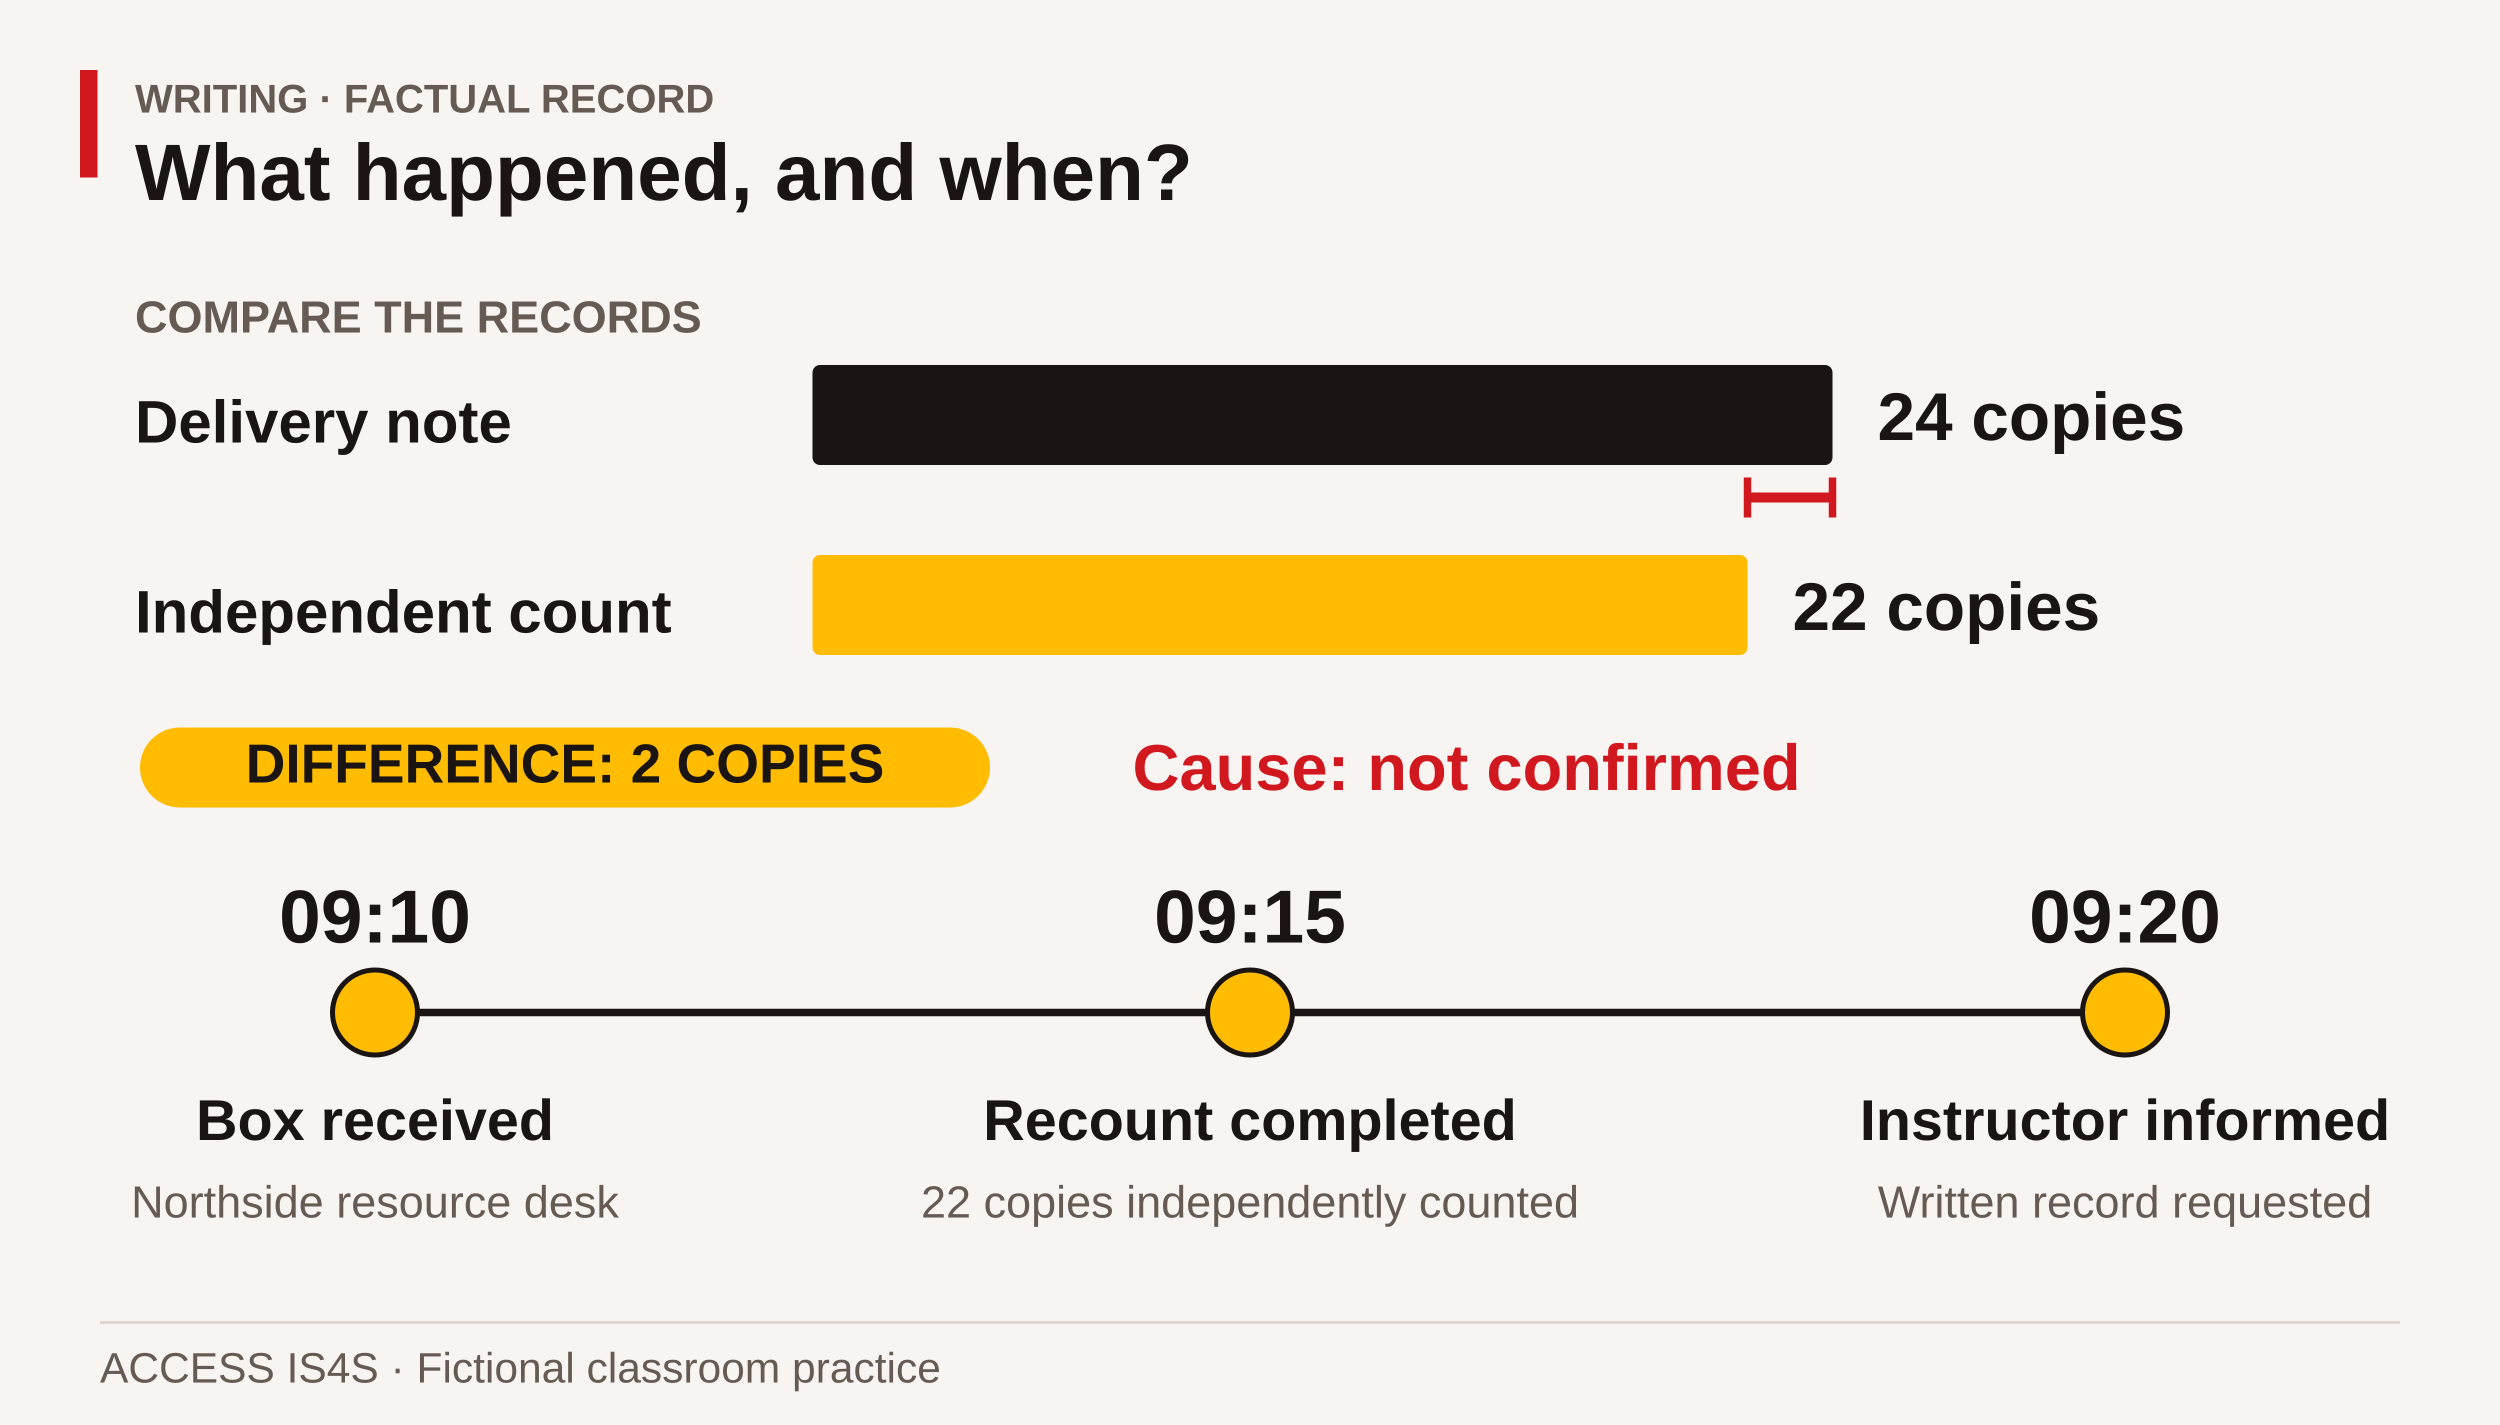
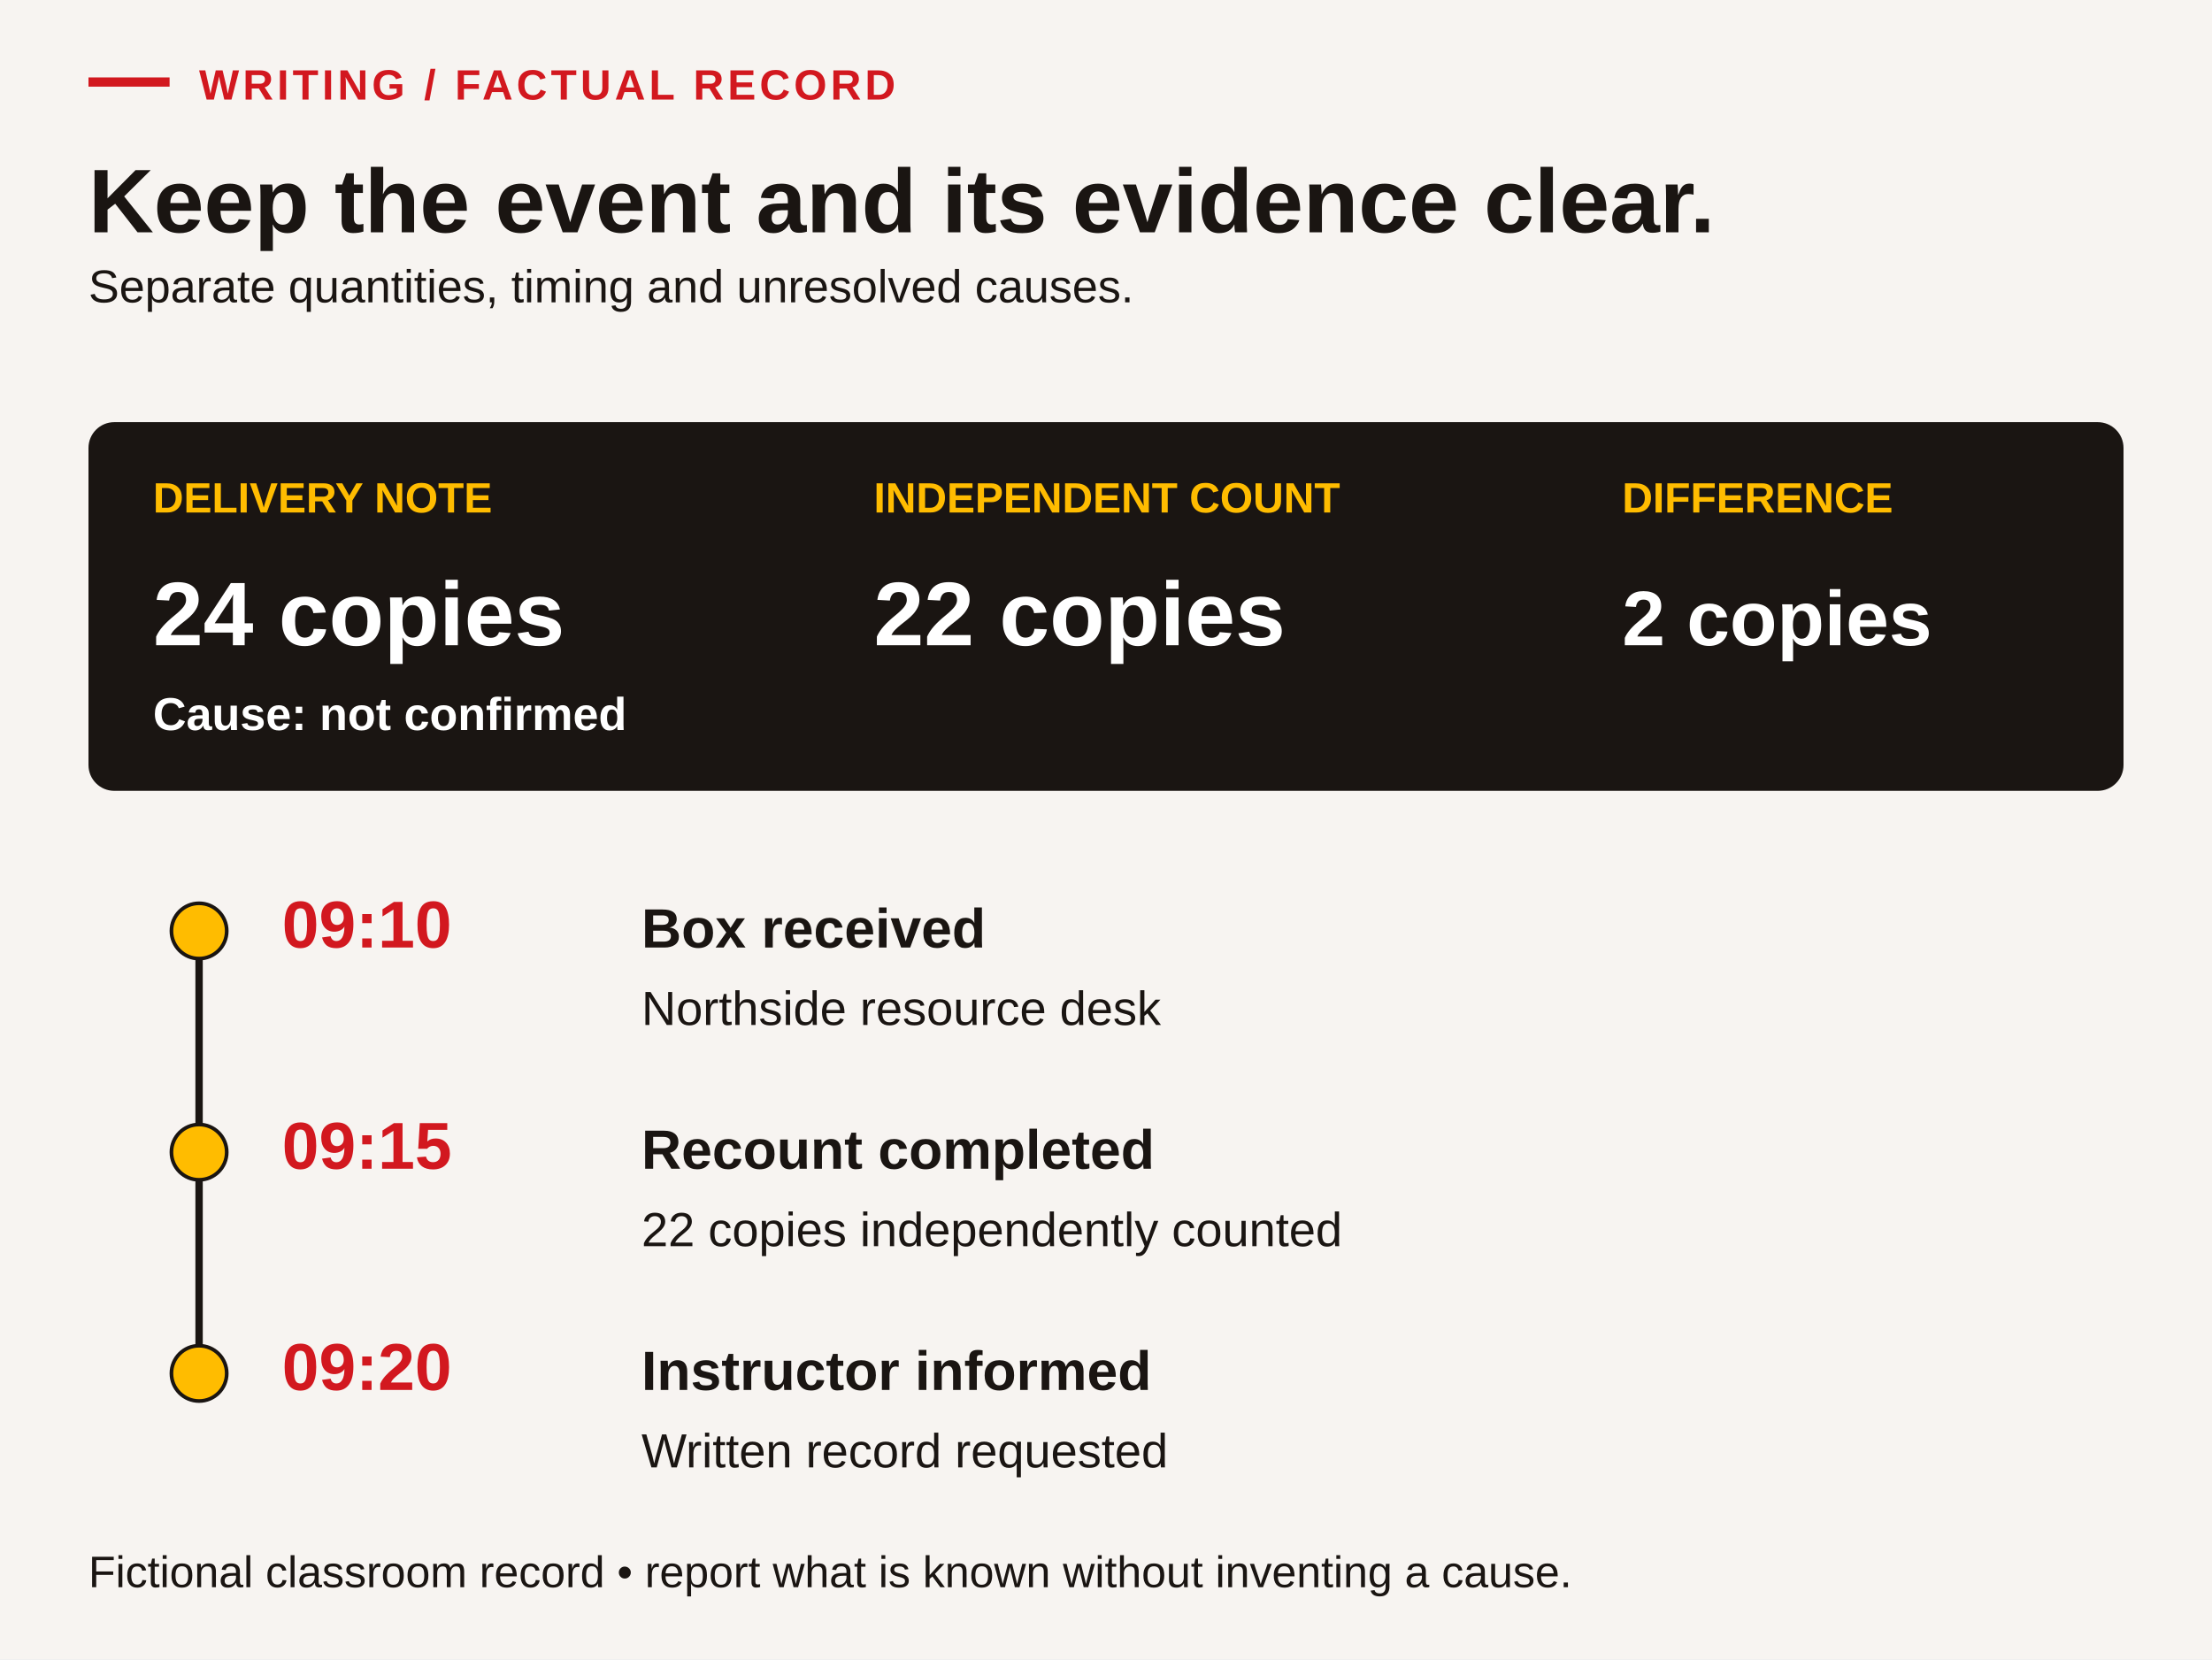
- <svg xmlns="http://www.w3.org/2000/svg" viewBox="0 0 1000 570" role="img" aria-labelledby="title desc">
+ <svg xmlns="http://www.w3.org/2000/svg" width="1200" height="900" viewBox="0 0 1200 900" role="img" aria-labelledby="title desc">
  <defs>
-     <marker id="arrow" markerWidth="8" markerHeight="8" refX="7" refY="4" orient="auto" markerUnits="strokeWidth">
-       <path d="M0 0 L8 4 L0 8 Z" fill="#1A1512" />
+     <marker id="arrow" markerWidth="8" markerHeight="8" refX="7" refY="4" orient="auto">
+       <path d="M0 0 L8 4 L0 8Z" fill="#1A1512" />
    </marker>
+     <pattern id="hatch" width="14" height="14" patternUnits="userSpaceOnUse">
+       <path d="M-2 12 L12 -2 M2 16 L16 2" stroke="#7A6B61" stroke-width="1.5" />
+     </pattern>
  </defs>
-   <g font-family="Arial, Helvetica, sans-serif">
-     <rect width="1000" height="570" fill="#F7F4F1" />
-     <rect x="32" y="28" width="7" height="43" rx="0" fill="#D2181F" stroke="none" stroke-width="2" />
-     <text x="54" y="45" font-size="16" font-weight="700" fill="#665B54" text-anchor="start">WRITING · FACTUAL RECORD</text>
-     <text x="54" y="80" font-size="32" font-weight="700" fill="#1A1512" text-anchor="start">What happened, and when?</text>
-     <text x="54" y="133" font-size="18" font-weight="700" fill="#665B54" text-anchor="start">COMPARE THE RECORDS</text>
-     <text x="54" y="177" font-size="24" font-weight="700" fill="#1A1512" text-anchor="start">Delivery note</text>
-     <text x="54" y="253" font-size="24" font-weight="700" fill="#1A1512" text-anchor="start">Independent count</text>
-     <rect x="325" y="146" width="408" height="40" rx="3" fill="#1A1512" stroke="none" stroke-width="2" />
-     <text x="751" y="176" font-size="27" font-weight="700" fill="#1A1512" text-anchor="start">24 copies</text>
-     <rect x="325" y="222" width="374" height="40" rx="3" fill="#FFBC00" stroke="none" stroke-width="2" />
-     <text x="717" y="252" font-size="27" font-weight="700" fill="#1A1512" text-anchor="start">22 copies</text>
-     <line x1="699" y1="199" x2="733" y2="199" stroke="#D2181F" stroke-width="4" />
-     <line x1="699" y1="191" x2="699" y2="207" stroke="#D2181F" stroke-width="3" />
-     <line x1="733" y1="191" x2="733" y2="207" stroke="#D2181F" stroke-width="3" />
-     <rect x="56" y="291" width="340" height="32" rx="16" fill="#FFBC00" stroke="none" stroke-width="2" />
-     <text x="226.0" y="313" font-size="22" font-weight="700" fill="#1A1512" text-anchor="middle">DIFFERENCE: 2 COPIES</text>
-     <text x="453" y="316" font-size="26" font-weight="700" fill="#D2181F" text-anchor="start">Cause: not confirmed</text>
-     <line x1="150" y1="405" x2="850" y2="405" stroke="#1A1512" stroke-width="3" />
-     <circle cx="150" cy="405" r="17" fill="#FFBC00" stroke="#1A1512" stroke-width="2" />
-     <text x="150" y="377" font-size="30" font-weight="700" fill="#1A1512" text-anchor="middle">09:10</text>
-     <text x="150" y="456" font-size="23" font-weight="700" fill="#1A1512" text-anchor="middle">Box received</text>
-     <text x="150" y="487" font-size="18" font-weight="400" fill="#665B54" text-anchor="middle">Northside resource desk</text>
-     <circle cx="500" cy="405" r="17" fill="#FFBC00" stroke="#1A1512" stroke-width="2" />
-     <text x="500" y="377" font-size="30" font-weight="700" fill="#1A1512" text-anchor="middle">09:15</text>
-     <text x="500" y="456" font-size="23" font-weight="700" fill="#1A1512" text-anchor="middle">Recount completed</text>
-     <text x="500" y="487" font-size="18" font-weight="400" fill="#665B54" text-anchor="middle">22 copies independently counted</text>
-     <circle cx="850" cy="405" r="17" fill="#FFBC00" stroke="#1A1512" stroke-width="2" />
-     <text x="850" y="377" font-size="30" font-weight="700" fill="#1A1512" text-anchor="middle">09:20</text>
-     <text x="850" y="456" font-size="23" font-weight="700" fill="#1A1512" text-anchor="middle">Instructor informed</text>
-     <text x="850" y="487" font-size="18" font-weight="400" fill="#665B54" text-anchor="middle">Written record requested</text>
-     <line x1="40" y1="529" x2="960" y2="529" stroke="#D9D0C8" stroke-width="1" />
-     <text x="40" y="553" font-size="17" font-weight="400" fill="#665B54" text-anchor="start">ACCESS IS4S  ·  Fictional classroom practice</text>
+   <rect width="1200" height="900" fill="#F7F4F1" />
+   <g font-family="Arial,Helvetica,sans-serif">
+     <rect x="48" y="42" width="44" height="5" rx="0" fill="#D2181F" stroke="none" stroke-width="1" />
+     <text x="108" y="54" font-size="23" font-weight="700" fill="#D2181F" text-anchor="start" letter-spacing="2">WRITING / FACTUAL RECORD</text>
+     <text x="48" y="126" font-size="49" font-weight="700" fill="#1A1512" text-anchor="start" letter-spacing="0">Keep the event and its evidence clear.</text>
+     <text x="48" y="164" font-size="25" font-weight="400" fill="#1A1512" text-anchor="start" letter-spacing="0">Separate quantities, timing and unresolved causes.</text>
+     <rect x="48" y="229" width="1104" height="200" rx="14" fill="#1A1512" stroke="none" stroke-width="1" />
+     <text x="83" y="278" font-size="23" font-weight="700" fill="#FFBC00" text-anchor="start" letter-spacing="0">DELIVERY NOTE</text>
+     <text x="83" y="350" font-size="49" font-weight="700" fill="#FFFFFF" text-anchor="start" letter-spacing="0">24 copies</text>
+     <text x="474" y="278" font-size="23" font-weight="700" fill="#FFBC00" text-anchor="start" letter-spacing="0">INDEPENDENT COUNT</text>
+     <text x="474" y="350" font-size="49" font-weight="700" fill="#FFFFFF" text-anchor="start" letter-spacing="0">22 copies</text>
+     <text x="880" y="278" font-size="23" font-weight="700" fill="#FFBC00" text-anchor="start" letter-spacing="0">DIFFERENCE</text>
+     <text x="880" y="350" font-size="42" font-weight="700" fill="#FFFFFF" text-anchor="start" letter-spacing="0">2 copies</text>
+     <text x="83" y="396" font-size="25" font-weight="700" fill="#FFFFFF" text-anchor="start" letter-spacing="0">Cause: not confirmed</text>
+     <line x1="108" y1="490" x2="108" y2="755" stroke="#1A1512" stroke-width="4" />
+     <circle cx="108" cy="505" r="15" fill="#FFBC00" stroke="#1A1512" stroke-width="2" />
+     <text x="153" y="514" font-size="36" font-weight="700" fill="#D2181F" text-anchor="start" letter-spacing="0">09:10</text>
+     <text x="348" y="514" font-size="30" font-weight="700" fill="#1A1512" text-anchor="start" letter-spacing="0">Box received</text>
+     <text x="348" y="556" font-size="26" font-weight="400" fill="#1A1512" text-anchor="start" letter-spacing="0">Northside resource desk</text>
+     <circle cx="108" cy="625" r="15" fill="#FFBC00" stroke="#1A1512" stroke-width="2" />
+     <text x="153" y="634" font-size="36" font-weight="700" fill="#D2181F" text-anchor="start" letter-spacing="0">09:15</text>
+     <text x="348" y="634" font-size="30" font-weight="700" fill="#1A1512" text-anchor="start" letter-spacing="0">Recount completed</text>
+     <text x="348" y="676" font-size="26" font-weight="400" fill="#1A1512" text-anchor="start" letter-spacing="0">22 copies independently counted</text>
+     <circle cx="108" cy="745" r="15" fill="#FFBC00" stroke="#1A1512" stroke-width="2" />
+     <text x="153" y="754" font-size="36" font-weight="700" fill="#D2181F" text-anchor="start" letter-spacing="0">09:20</text>
+     <text x="348" y="754" font-size="30" font-weight="700" fill="#1A1512" text-anchor="start" letter-spacing="0">Instructor informed</text>
+     <text x="348" y="796" font-size="26" font-weight="400" fill="#1A1512" text-anchor="start" letter-spacing="0">Written record requested</text>
+     <text x="48" y="861" font-size="24" font-weight="400" fill="#1A1512" text-anchor="start" letter-spacing="0">Fictional classroom record • report what is known without inventing a cause.</text>
  </g>
</svg>
